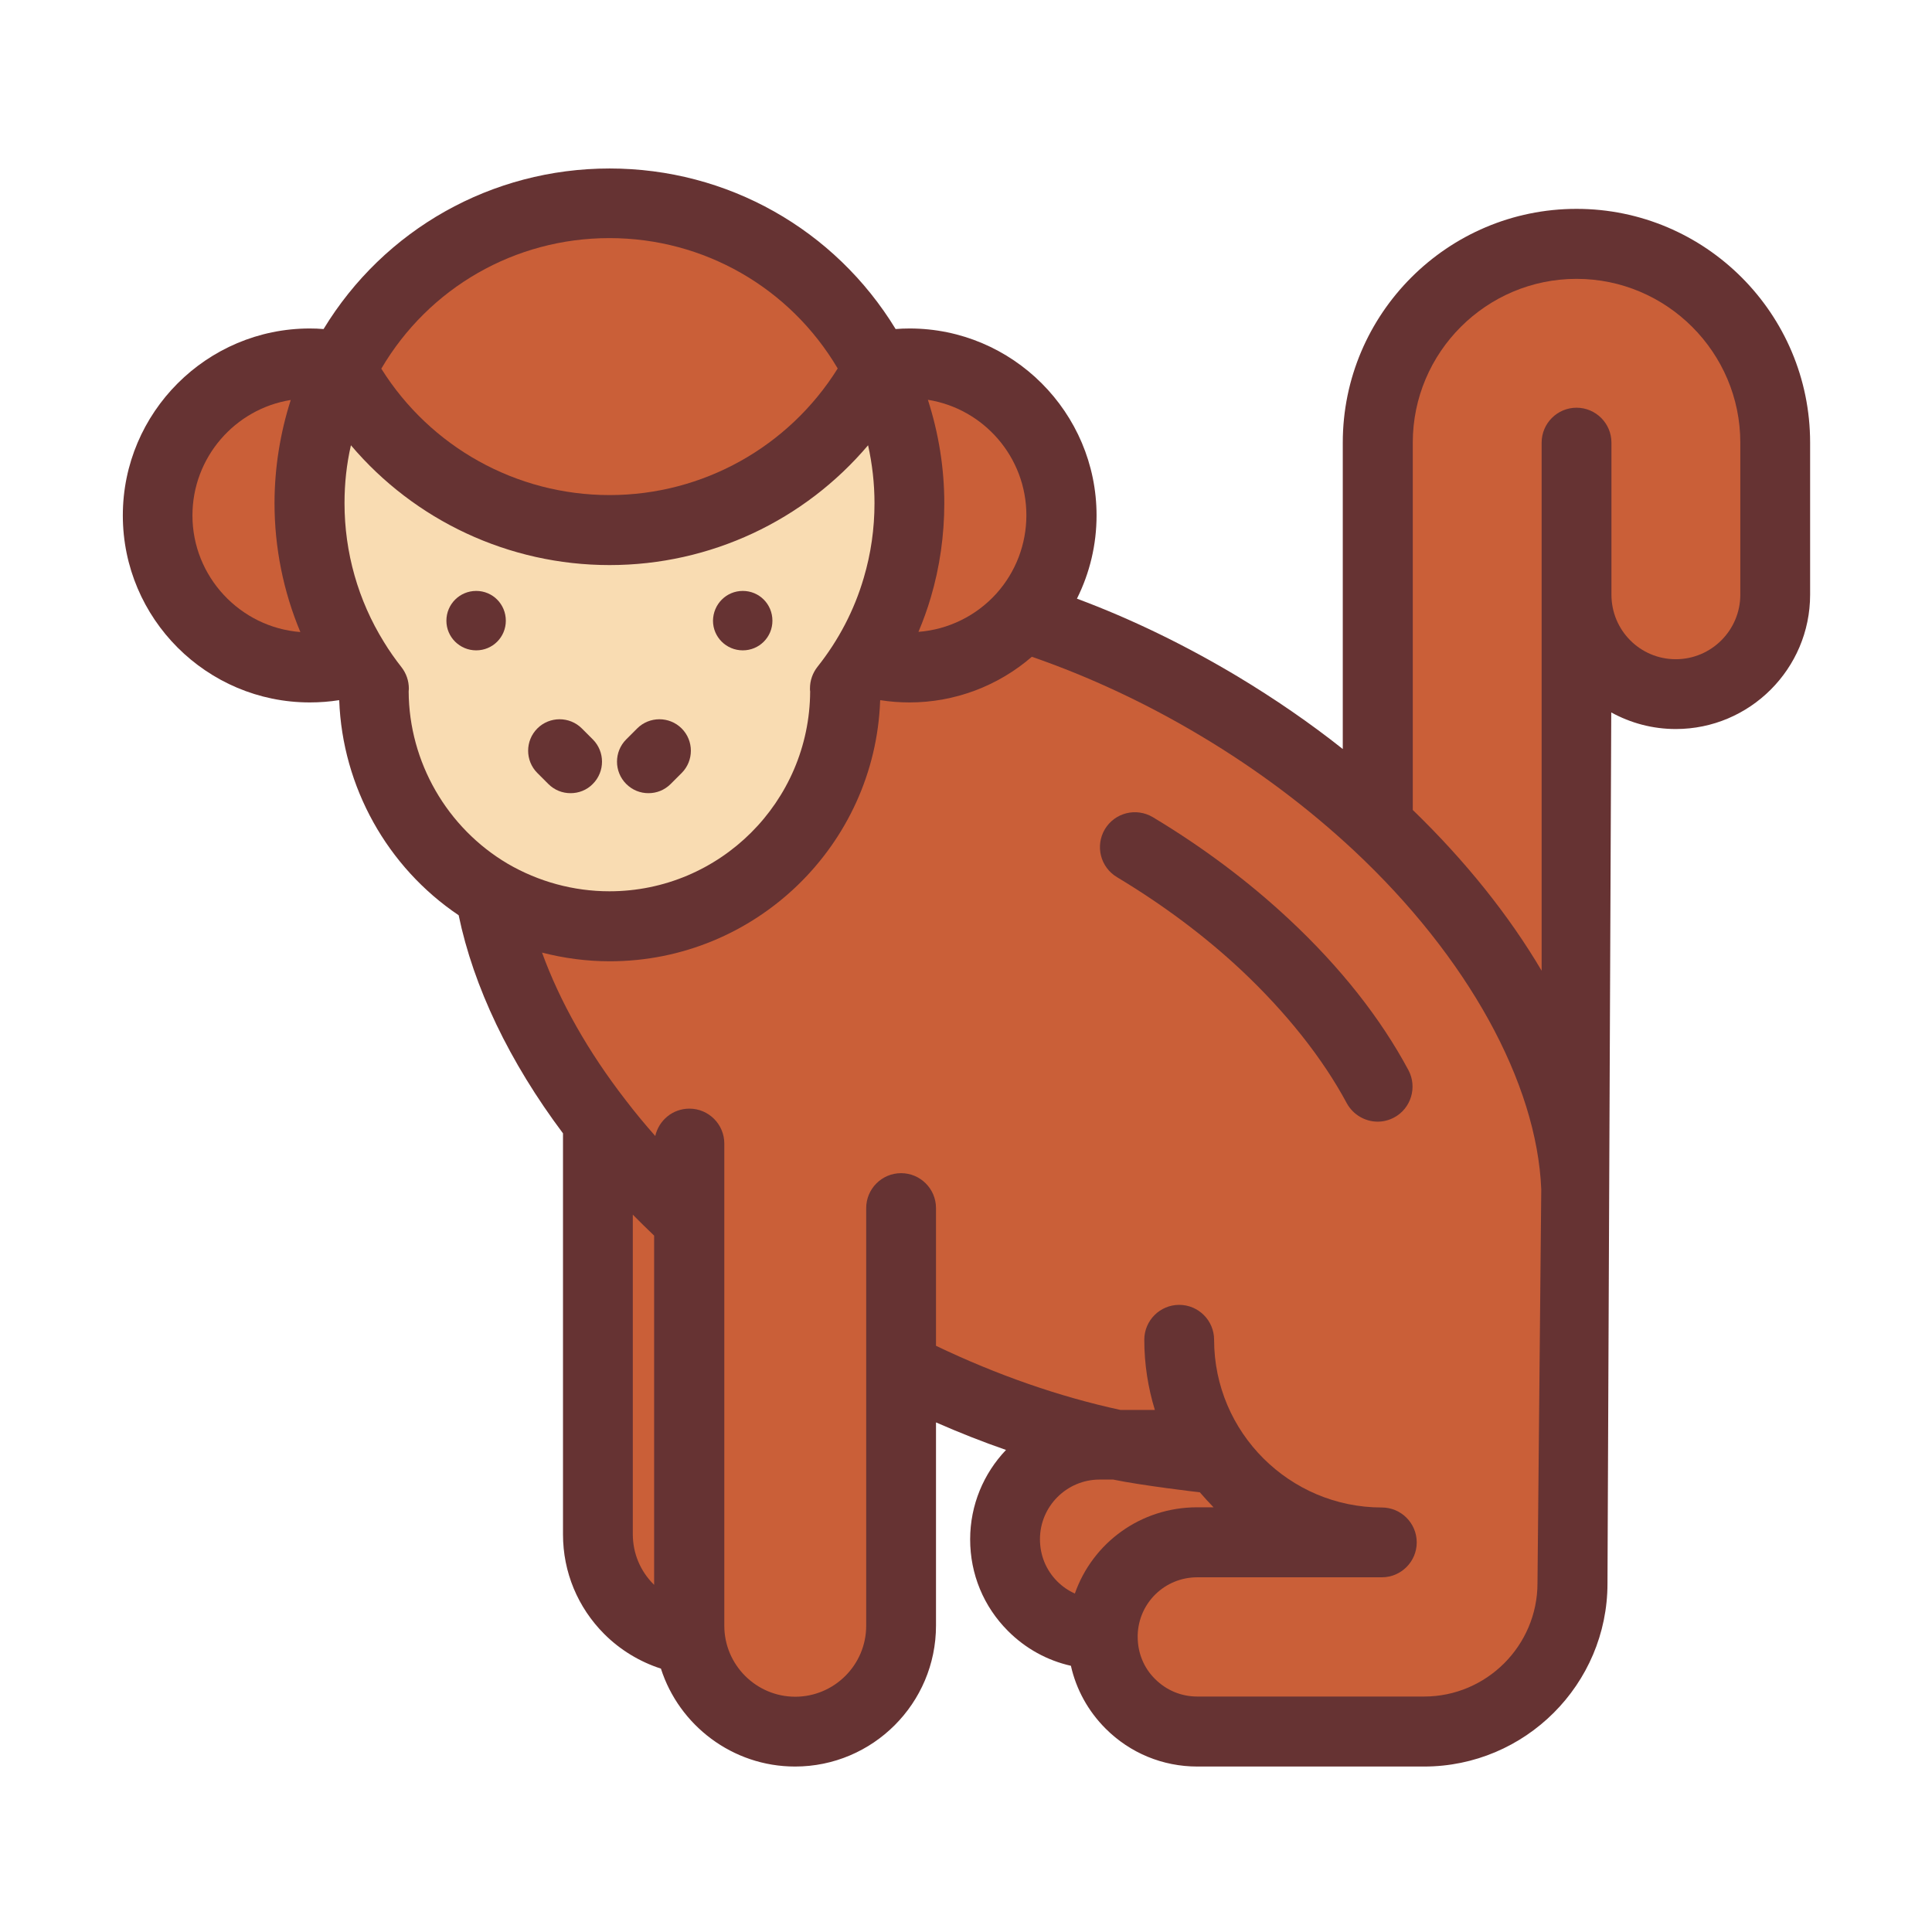
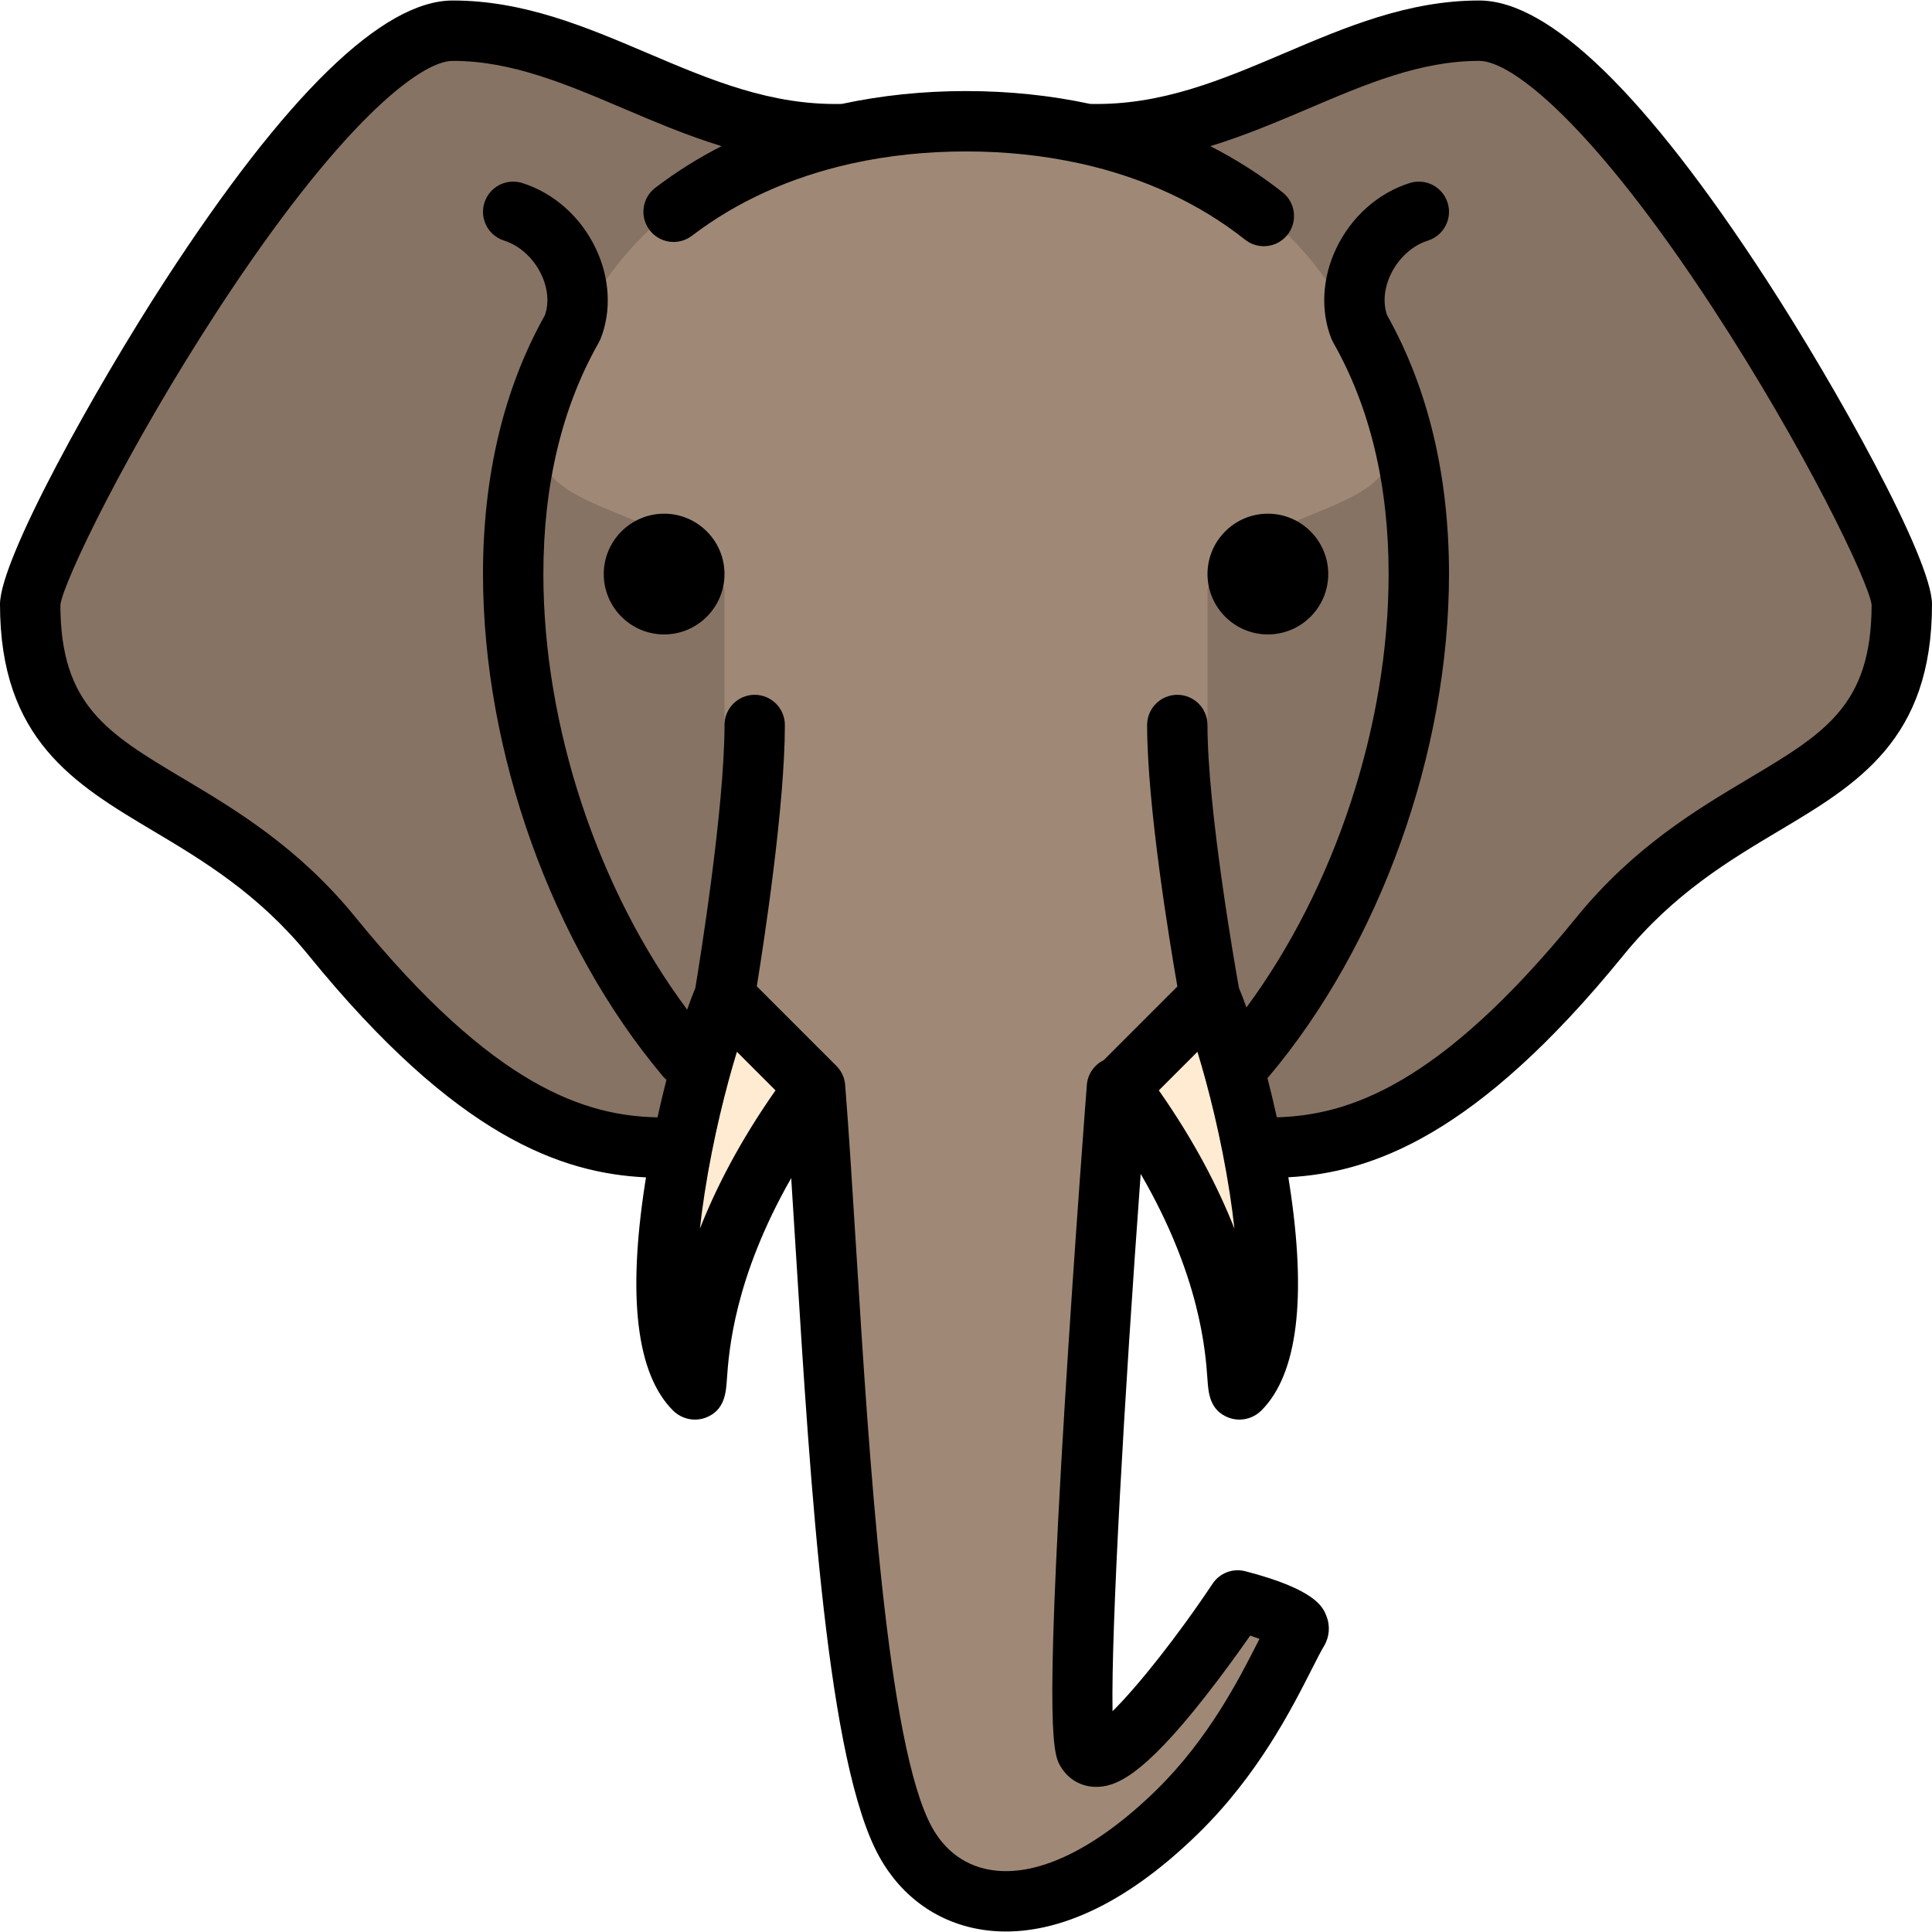
- <svg xmlns="http://www.w3.org/2000/svg" width="800px" height="800px" viewBox="0 0 1024 1024" class="icon" version="1.1">
-   <path d="M959.4 234.6v80.6c0 39.3-32 71.2-71.2 71.2-12.4 0-24-3.2-34.2-8.8l-2 461.7c0 53.4-43.6 97-97.2 97H634.6c-18.3 0-35.6-7.1-48.6-20.1-9.3-9.3-15.6-20.8-18.4-33.3-12.5-2.8-24-9.1-33.3-18.4-13-13-20.1-30.2-20.1-48.6 0-18.3 7.2-35 19-47.4-12.4-4.3-24.8-9.2-37.1-14.6v107.7c0 41.2-33.5 74.7-74.7 74.7-33.2 0-61.5-21.9-71.1-51.9-11.2-3.6-21.6-9.9-30-18.3-14.1-14.1-21.9-32.9-21.9-52.8V600.7c-28.4-37.9-47.4-77.6-55.3-115.6-37.9-25.5-61.6-68.1-63.3-113.8-0.1-0.1-0.1-0.2-0.1-0.2-5 0.8-10.2 1.2-15.5 1.2-54.6 0-99.1-44.4-99.1-99.1 0-54.6 44.5-99.1 99.1-99.1 2.5 0 4.9 0.1 7.3 0.3 32.1-52.8 89.1-85.1 151.6-85.1s119.4 32.3 151.6 85.1c2.4-0.2 4.8-0.3 7.4-0.3 54.6 0 99.1 44.5 99.1 99.1 0 15.5-3.6 30.5-10.4 44.1 29 10.8 57.5 24.7 85.1 41.2 19.6 11.8 38.3 24.6 55.8 38.5V234.6c0-68.3 55.6-123.9 123.9-123.9 68.3 0 123.8 55.6 123.8 123.9z" fill="#663333" />
-   <path d="M922.4 234.6v80.6c0 18.8-15.3 34.2-34.2 34.2s-34.1-15.3-34.1-34.2v-80.6c0-10.2-8.3-18.5-18.5-18.5s-18.5 8.3-18.5 18.5v279.9c-17.3-29.3-40.3-58.1-68.3-85.2V234.6c0-47.9 39-86.8 86.8-86.8s86.8 39 86.8 86.8z" fill="#CA5F38" />
-   <path d="M816.9 630.4l-2 208.7c0 33.1-27 60.1-60.1 60.1H634.6c-8.5 0-16.4-3.3-22.4-9.3-6-5.9-9.2-13.9-9.2-22.3v-1c0.5-17.1 14.4-30.6 31.6-30.6h97.8c10.2 0 18.5-8.3 18.5-18.5s-8.3-18.5-18.5-18.5c-49 0-88.9-39.9-88.9-88.9 0-10.2-8.3-18.5-18.5-18.5s-18.5 8.3-18.5 18.5c0 13 2 25.4 5.6 37.2h-18.2c-32.4-7-65.4-18.5-97.8-34v-73c0-10.2-8.3-18.5-18.5-18.5s-18.5 8.3-18.5 18.5v221.4c0 20.7-16.9 37.6-37.6 37.6-20.7 0-37.6-16.9-37.6-37.6V606.1c0-10.2-8.3-18.5-18.5-18.5-8.9 0-16.2 6.2-18.1 14.5-5.5-6.2-10.7-12.5-15.6-18.9-20-25.8-35-52.4-44.4-78.3 11.7 3 23.7 4.6 35.9 4.6 77.3 0 140.6-61.6 143.3-138.2 0.1-0.1 0.1-0.1 0.1-0.2 5 0.8 10.2 1.2 15.5 1.2 23.9 0 46.9-8.7 64.8-24.2 30.6 10.6 60.8 24.7 90 42.2 29.6 17.7 56.7 38.1 80.7 60.5 60.3 56.4 97 123 99.3 179.6z" fill="#CA5F38" />
-   <path d="M746.5 567.2c4.8 9 1.4 20.3-7.6 25.1-2.8 1.5-5.8 2.2-8.7 2.2-6.6 0-13-3.6-16.4-9.8-12.7-23.7-32-48-55.7-70.3-19.5-18.3-41.8-34.9-66.1-49.5-8.8-5.3-11.6-16.6-6.4-25.4 5.3-8.8 16.6-11.6 25.4-6.4 26.5 15.9 50.9 34.2 72.3 54.2 27.2 25.4 48.4 52.3 63.2 79.9z" fill="#663333" />
-   <path d="M643.2 798.9h-8.7c-30 0-55.4 18.9-64.8 45.7-3.4-1.5-6.6-3.7-9.3-6.4-6-6-9.2-13.9-9.2-22.4 0-17.4 14.2-31.6 31.6-31.6h7.2c14.8 3.1 45.1 6.7 45.6 6.7h0.3c2.3 2.7 4.8 5.4 7.3 8zM544 273.1c0 15.3-5.6 30-15.8 41.4-10.7 11.9-25.6 19.2-41.4 20.4 2.5-5.9 4.7-12 6.5-18.1 4.8-16.2 7.2-33.1 7.2-50.1 0-18.6-3-37.1-8.7-54.8 29.6 4.7 52.2 30.4 52.2 61.2z" fill="#CA5F38" />
-   <path d="M463.5 266.7c0 13.5-1.9 26.8-5.7 39.6-5 17.1-13.3 33-24.5 47.1-2.6 3.3-4 7.3-4 11.5 0 0.6 0 1.1 0.1 1.6-0.3 58.5-47.9 105.9-106.4 105.9-19 0-37.6-5.1-53.9-14.6-32.2-19-52.3-53.9-52.5-91.3 0-0.5 0.1-1 0.1-1.5 0-4.2-1.4-8.2-4-11.5-3.3-4.2-6.4-8.6-9.2-13.2-13.7-22.1-20.9-47.5-20.9-73.6 0-10.5 1.1-20.7 3.4-30.7 33.7 39.8 83.6 63.5 137.1 63.5s103.3-23.7 137-63.5c2.2 9.9 3.4 20.2 3.4 30.7z" fill="#F9DCB2" />
-   <path d="M393.7 313.2c8.7 0 15.7 7 15.7 15.8 0 8.7-7 15.7-15.7 15.7s-15.8-7-15.8-15.7c0.1-8.8 7.1-15.8 15.8-15.8z" fill="#663333" />
-   <path d="M323 126.2c50.1 0 95.7 26.3 121 69.1-26 41.6-71.5 67.1-120.9 67.1-49.5 0-95-25.5-121-67 25.2-42.9 70.8-69.2 120.9-69.2z" fill="#CA5F38" />
-   <path d="M361.3 386.1c6.5 6.5 6.5 17.1 0 23.6l-5.8 5.8c-3.3 3.3-7.5 4.9-11.8 4.9-4.3 0-8.5-1.6-11.8-4.9-6.5-6.5-6.5-17.1 0-23.6l5.8-5.8c6.5-6.5 17.1-6.5 23.6 0z" fill="#663333" />
-   <path d="M346.7 654.9V840l-0.3-0.3c-7.1-7.1-11-16.5-11-26.6V643.8c3.7 3.7 7.5 7.5 11.3 11.1z" fill="#CA5F38" />
-   <path d="M314.2 391.9c6.5 6.5 6.5 17.1 0 23.6-3.2 3.3-7.5 4.9-11.8 4.9s-8.5-1.6-11.8-4.9l-5.8-5.8c-6.5-6.5-6.5-17.1 0-23.6s17.1-6.5 23.6 0l5.8 5.8zM252.4 313.2c8.7 0 15.7 7 15.7 15.8 0 8.7-7 15.7-15.7 15.7s-15.8-7-15.8-15.7c0-8.8 7.1-15.8 15.8-15.8z" fill="#663333" />
-   <path d="M145.5 266.7c0 23.6 4.7 46.8 13.7 68.3-31.9-2.5-57.2-29.3-57.2-61.8 0-30.8 22.6-56.5 52.1-61.2-5.6 17.5-8.6 36.1-8.6 54.7z" fill="#CA5F38" />
+ <svg xmlns="http://www.w3.org/2000/svg" height="800px" width="800px" version="1.1" id="Layer_1" viewBox="0 0 512 512" xml:space="preserve">
+   <g>
+     <path style="fill:#877364;" d="M392,8.133c-36,0-64,28.667-104,27.398l-24,124.601l52.558,68.729L331,311l37-14.867   c5.424-3.107,37.264-19.299,56-48c30.943-47.402,80-36,80-88C504,145.466,428,8.133,392,8.133z" />
+     <path style="fill:#877364;" d="M224,35.531c-40,1.268-68-27.398-104-27.398S8,145.466,8,160.132c0,52,47.008,42,80,88   c21.462,29.924,51.492,46.672,56,48L177,306c6-3.667,8.667-11.667,13-27l6.915-52.063L248,160.132L224,35.531z" />
+   </g>
+   <g>
+     <path style="fill:#FFEBD2;" d="M184.363,357.491c1.597-13.184,7.981-37.817,31.637-69.359l-24-24   c-5.752,12.654-20.776,67.648-13.365,93.927C179.498,361.121,183.98,360.648,184.363,357.491z" />
+     <path style="fill:#FFEBD2;" d="M320.623,264.132l-24,24c23.644,31.525,30.034,56.149,31.635,69.338   c0.384,3.162,4.873,3.635,5.736,0.569C341.391,331.753,326.373,276.783,320.623,264.132z" />
+   </g>
+   <path style="fill:#9F8976;" d="M368,120.132c0-16-15-88-112-88s-112,72-112,88s40,16,48,36c0,0,0,46.902,0,55.822  c0,8.92-8,52.178-8,52.178l32.647,32.647c4.395,61.199,7.881,163.356,23.353,191.353c10.5,19,37.62,25.616,72-8  c14.049-13.736,22.355-29.34,27.578-39.588c2.388-4.686,0.48-10.383-4.224-12.735l0,0c-4.185-2.092-9.244-0.848-11.945,2.973  c-9.412,13.315-30.429,41.319-35.409,33.351c-4.317-6.907,4.778-132.997,7.345-167.345L328,264.132c0,0-8-43.258-8-52.178  c0-8.92,0-55.822,0-55.822C328,136.132,368,136.132,368,120.132z" />
+   <path d="M176,136.132c-8.822,0-16,7.178-16,16s7.178,16,16,16s16-7.178,16-16S184.822,136.132,176,136.132z" />
+   <path d="M336,136.132c-8.822,0-16,7.178-16,16s7.178,16,16,16s16-7.178,16-16S344.822,136.132,336,136.132z" />
+   <path d="M468.208,74.273C436.242,25.077,410.602,0.132,392,0.132c-18.835,0-35.414,7.058-51.445,13.883  c-16.867,7.181-32.82,13.963-51.652,13.525c-10.428-2.241-21.432-3.408-32.903-3.408c-11.461,0-22.471,1.163-32.906,3.408  c-18.823,0.436-34.782-6.344-51.649-13.525C155.414,7.19,138.835,0.132,120,0.132c-18.602,0-44.242,24.945-76.208,74.141  C25.433,102.529,0,148.085,0,160.132c0,35.876,19.708,47.62,40.572,60.054c13.086,7.798,27.918,16.637,41.222,32.994  c39.35,48.381,67.275,57.776,89.403,58.839c-0.093,0.573-0.185,1.146-0.273,1.721c-4.673,30.249-2.177,50.452,7.42,60.049  c1.577,1.577,3.69,2.422,5.829,2.421c0.949,0,1.903-0.166,2.818-0.508c5.071-1.897,5.399-6.633,5.639-10.09  c0.508-7.318,1.863-26.811,17.047-53.405c0.411,6.342,0.822,12.949,1.244,19.736c3.938,63.424,8.401,135.311,22.078,160.059  c5.965,10.794,15.771,17.697,27.611,19.437c1.824,0.268,3.815,0.429,5.968,0.429c12.278,0,29.785-5.256,51.016-26.015  c15.804-15.453,24.687-32.952,29.993-43.408c1.308-2.577,2.438-4.803,3.274-6.196c1.485-2.475,1.707-5.436,0.607-8.122  c-0.917-2.242-2.826-6.907-21.459-11.738c-3.299-0.855-6.777,0.473-8.667,3.31c-9.194,13.807-19.793,27.172-26.508,33.79  c-0.389-21.966,3.083-82.644,7.461-142.398c15.787,27.162,17.185,47.102,17.699,54.521c0.24,3.458,0.568,8.193,5.639,10.09  c0.915,0.342,1.869,0.509,2.818,0.508c2.14,0,4.253-0.845,5.83-2.421c9.597-9.597,12.094-29.801,7.42-60.049  c-0.09-0.585-0.184-1.168-0.278-1.751c22.03-1.209,49.801-10.877,88.785-58.809c13.303-16.357,28.135-25.196,41.222-32.994  c20.862-12.434,40.57-24.177,40.57-60.054C512,148.085,486.567,102.529,468.208,74.273z M185.482,325.623  c0.318-2.918,0.73-6.059,1.253-9.439c2.242-14.514,5.68-28.057,8.556-37.446l10.226,10.226  C196.021,302.503,189.705,314.883,185.482,325.623z M307.106,288.963l10.226-10.226c2.876,9.389,6.313,22.931,8.556,37.446  c0.522,3.38,0.935,6.521,1.252,9.439C322.917,314.882,316.602,302.503,307.106,288.963z M463.237,206.442  c-13.522,8.058-30.352,18.087-45.444,36.643c-36.464,44.833-60.641,52.463-79.419,53.013c-0.798-3.62-1.637-7.107-2.487-10.406  c0.127-0.132,0.258-0.259,0.378-0.401C365.709,250.353,384,199.33,384,152.132c0-26.113-5.525-49.185-16.405-68.601  c-1.134-3.197-0.802-7.105,0.958-10.804c2.052-4.313,5.736-7.665,9.857-8.966c4.213-1.33,6.55-5.824,5.219-10.038  c-1.33-4.213-5.824-6.552-10.038-5.219c-8.401,2.653-15.504,8.977-19.487,17.351c-3.725,7.832-4.188,16.551-1.27,23.924  c0.028,0.071,0.069,0.133,0.099,0.203c0.078,0.181,0.169,0.357,0.261,0.535c0.079,0.151,0.149,0.309,0.236,0.453  c9.667,17.075,14.57,37.65,14.57,61.164c0,40.116-14.275,83.169-37.686,114.861c-0.722-2.057-1.393-3.809-1.984-5.201  c-1.173-6.565-8.33-47.521-8.33-69.66c0-4.418-3.582-8-8-8s-8,3.582-8,8c0,21.311,5.895,57.1,8.017,69.293l-19.532,19.532  c-2.457,1.206-4.234,3.632-4.461,6.558c-0.033,0.421-3.285,42.557-5.884,85.13c-5.406,88.556-2.92,92.532-0.924,95.727  c2.016,3.226,5.327,5.107,9.083,5.161c5.274,0.097,12.429-2.742,28.916-23.7c4.86-6.179,9.25-12.301,12.097-16.381  c0.862,0.285,1.692,0.575,2.46,0.858c-0.148,0.291-0.299,0.589-0.453,0.893c-4.86,9.576-12.995,25.603-26.912,39.209  c-15.816,15.464-31.252,22.99-43.473,21.196c-8.692-1.277-13.462-6.875-15.933-11.346c-11.935-21.596-16.661-97.725-20.112-153.312  c-0.984-15.841-1.913-30.804-2.915-43.451c-0.001-0.021-0.006-0.042-0.008-0.063c-0.008-0.088-0.021-0.176-0.031-0.264  c-0.013-0.108-0.028-0.216-0.045-0.323c-0.011-0.067-0.019-0.136-0.031-0.202c-0.015-0.081-0.037-0.16-0.054-0.241  c-0.023-0.104-0.048-0.207-0.075-0.311c-0.019-0.072-0.033-0.147-0.054-0.219c-0.021-0.073-0.05-0.144-0.074-0.216  c-0.032-0.101-0.067-0.201-0.104-0.301c-0.028-0.075-0.051-0.153-0.081-0.227c-0.026-0.064-0.059-0.125-0.086-0.189  c-0.044-0.102-0.09-0.202-0.139-0.302c-0.035-0.073-0.066-0.149-0.104-0.221c-0.028-0.053-0.062-0.104-0.091-0.157  c-0.001-0.002-0.002-0.004-0.003-0.006c-0.057-0.103-0.116-0.204-0.177-0.304c-0.043-0.07-0.083-0.143-0.128-0.212  c-0.028-0.043-0.062-0.083-0.091-0.126c-0.004-0.005-0.008-0.01-0.011-0.015c-0.067-0.098-0.137-0.195-0.209-0.29  c-0.053-0.07-0.104-0.142-0.159-0.21c-0.034-0.042-0.072-0.081-0.107-0.122c0-0.001-0.001-0.001-0.002-0.002  c-0.074-0.087-0.149-0.173-0.227-0.258c-0.066-0.072-0.132-0.145-0.2-0.214c-0.01-0.01-0.018-0.02-0.027-0.03l-21.095-21.095  c1.959-12.128,7.438-47.95,7.438-69.248c0-4.418-3.582-8-8-8s-8,3.582-8,8c0,22.119-6.614,62.986-7.729,69.711  c-0.641,1.513-1.372,3.44-2.163,5.722C158.447,235.82,144,192.489,144,152.132c0-23.516,4.905-44.093,14.574-61.168  c0.081-0.133,0.145-0.279,0.218-0.418c0.098-0.186,0.192-0.373,0.274-0.563c0.03-0.07,0.071-0.132,0.1-0.204  c2.918-7.373,2.456-16.092-1.27-23.924c-3.983-8.374-11.086-14.698-19.487-17.351c-4.215-1.332-8.708,1.006-10.038,5.219  c-1.331,4.213,1.006,8.708,5.219,10.038c4.121,1.301,7.805,4.653,9.857,8.966c1.759,3.699,2.092,7.606,0.958,10.803  C133.525,102.948,128,126.02,128,152.132c0,47.191,18.287,98.21,47.725,133.147c0.275,0.326,0.577,0.615,0.889,0.886  c-0.81,3.163-1.608,6.496-2.369,9.948c-18.865-0.401-43.173-7.703-80.038-53.029c-15.092-18.555-31.921-28.584-45.444-36.643  C28.373,194.291,16.05,186.946,16,160.292c0.806-6.18,17.696-41.354,42.136-78.724C89.723,33.27,111.203,16.132,120,16.132  c15.571,0,29.953,6.123,45.178,12.604c8.422,3.585,16.986,7.217,26.044,9.995c-6.225,3.178-12.096,6.859-17.563,11.031  c-3.512,2.68-4.187,7.7-1.507,11.213c2.68,3.513,7.7,4.189,11.213,1.507c11.928-9.101,26.165-15.529,42.051-19.087  c0.208-0.038,0.414-0.08,0.616-0.132c9.457-2.069,19.489-3.131,29.968-3.131c10.51,0,20.556,1.073,30.024,3.147  c0.184,0.047,0.372,0.083,0.561,0.116c16.485,3.69,31.181,10.466,43.384,20.124c1.47,1.163,3.221,1.728,4.959,1.728  c2.361,0,4.699-1.041,6.278-3.036c2.742-3.465,2.156-8.496-1.308-11.238c-5.913-4.68-12.325-8.752-19.148-12.237  c9.068-2.778,17.642-6.411,26.072-10c15.226-6.482,29.607-12.604,45.178-12.604c8.797,0,30.277,17.137,61.864,65.436  c24.44,37.371,41.33,72.544,42.136,78.724C495.95,186.946,483.627,194.291,463.237,206.442z" />
</svg>
